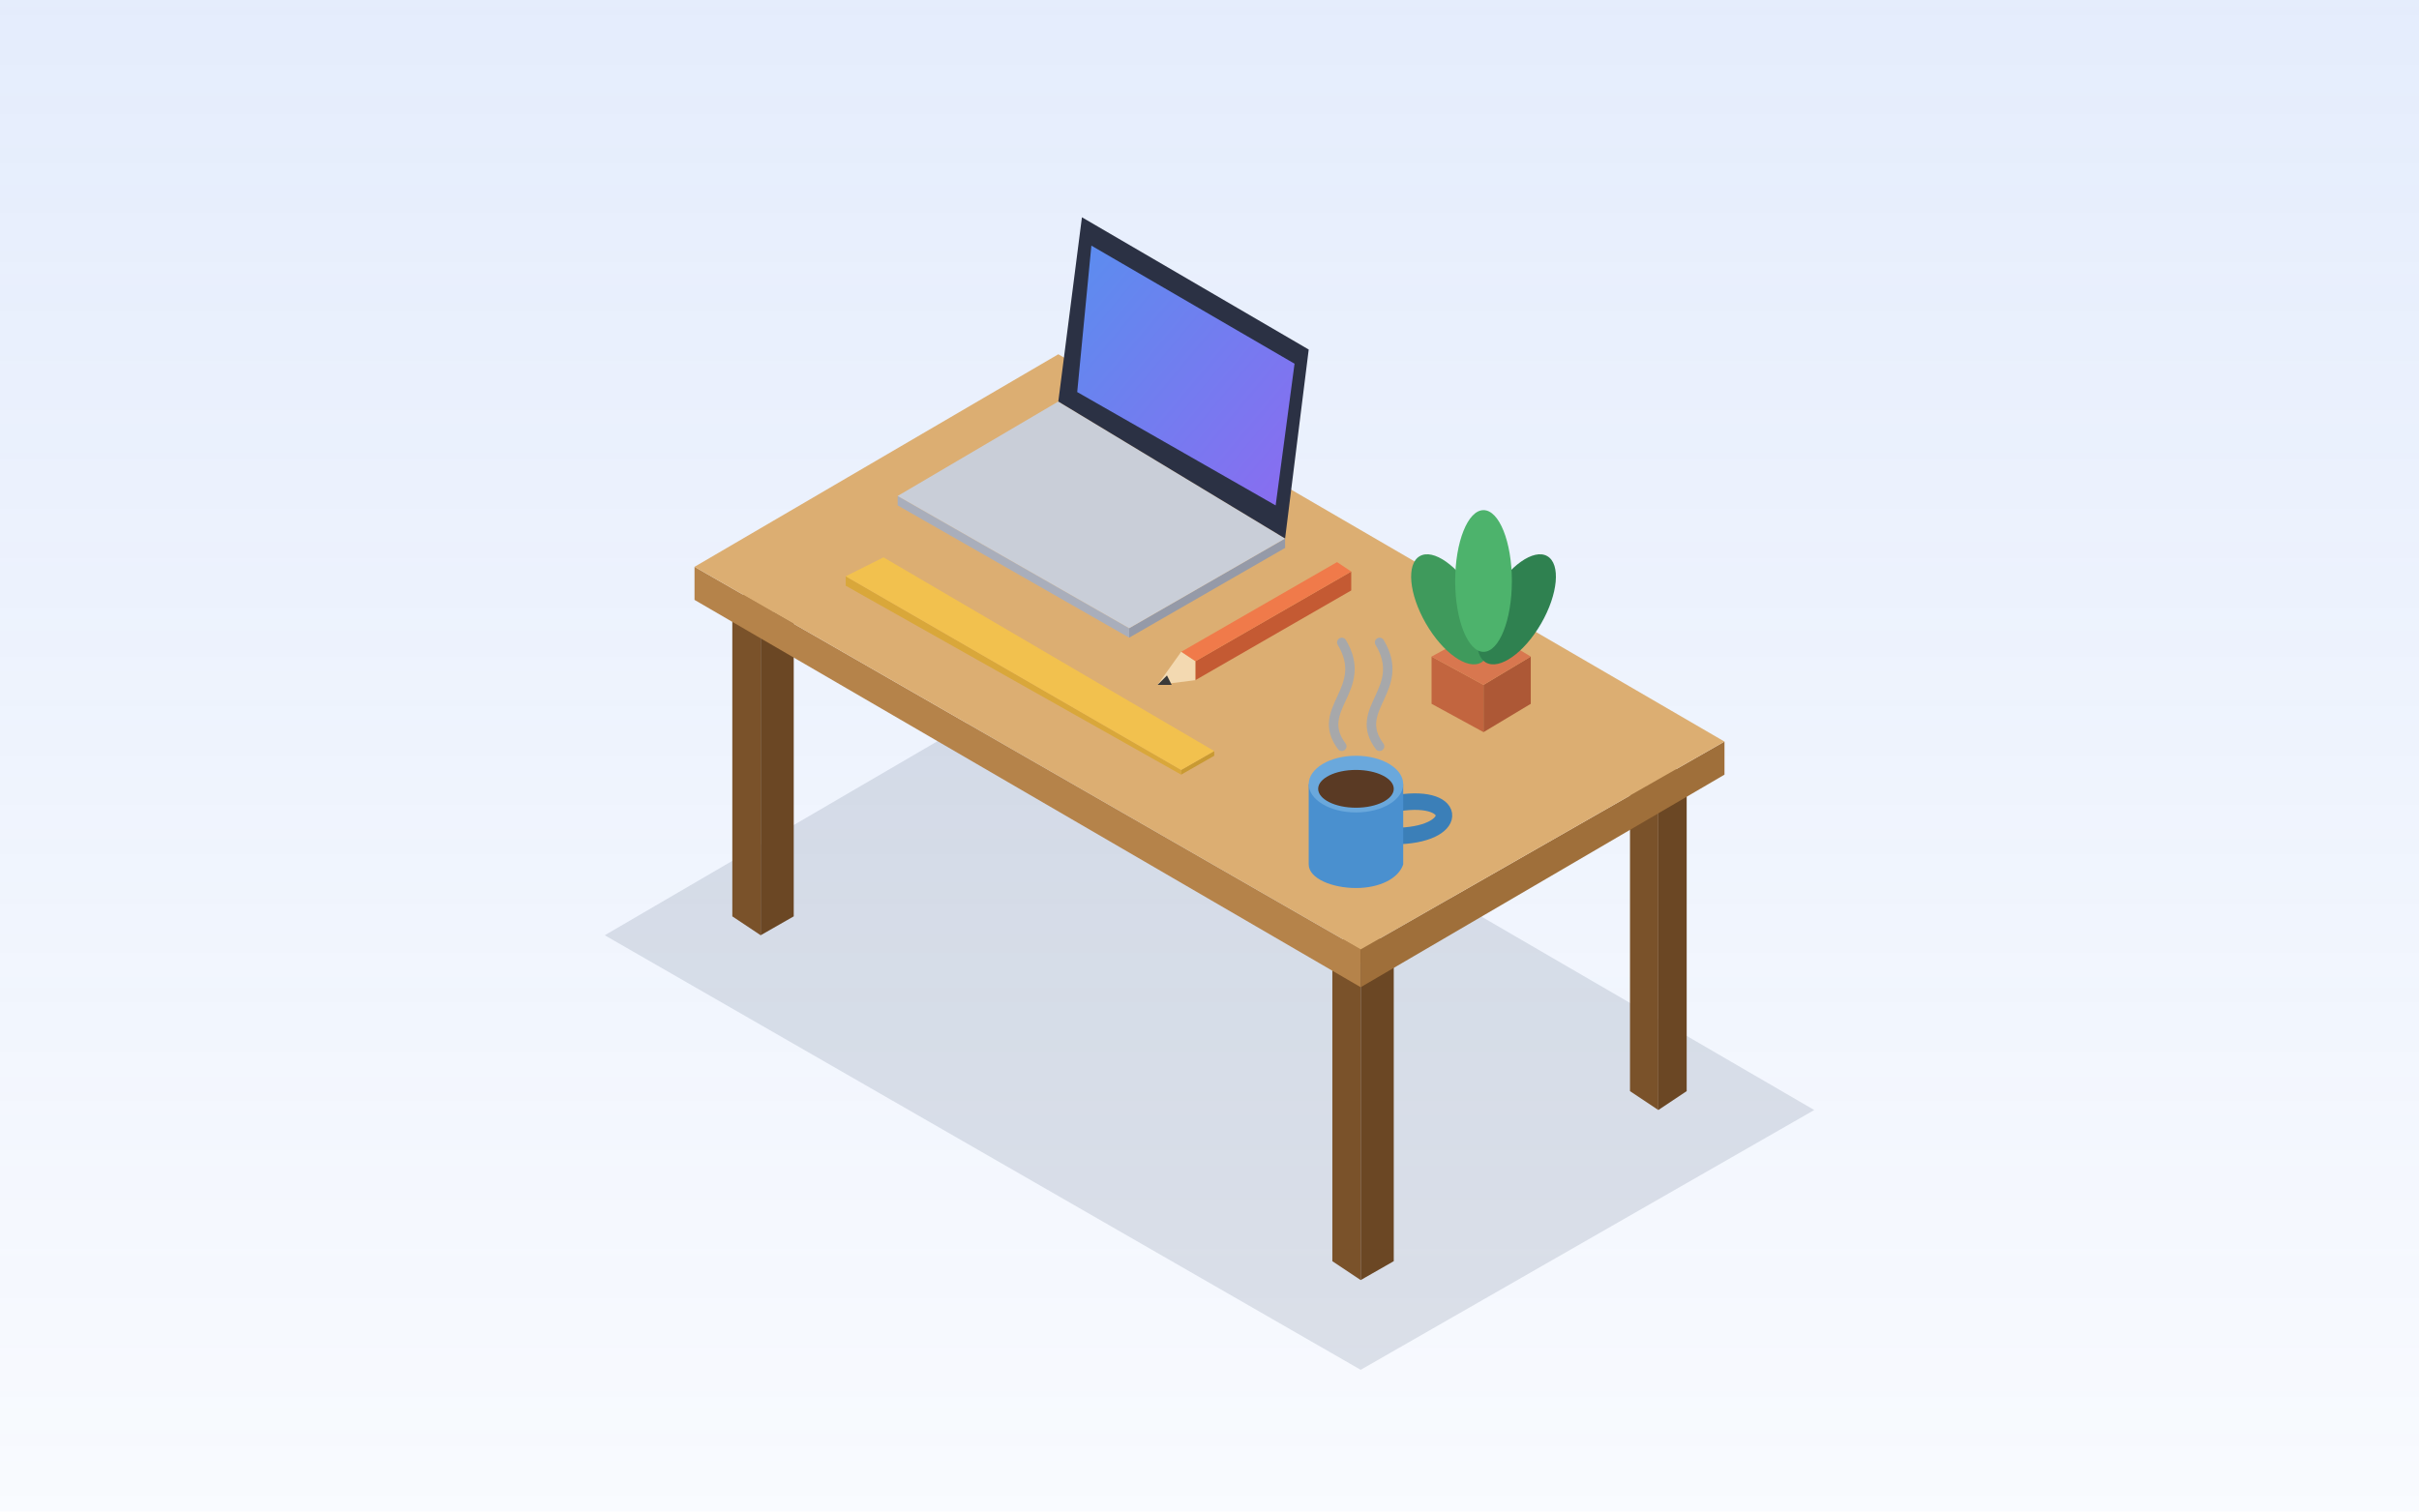
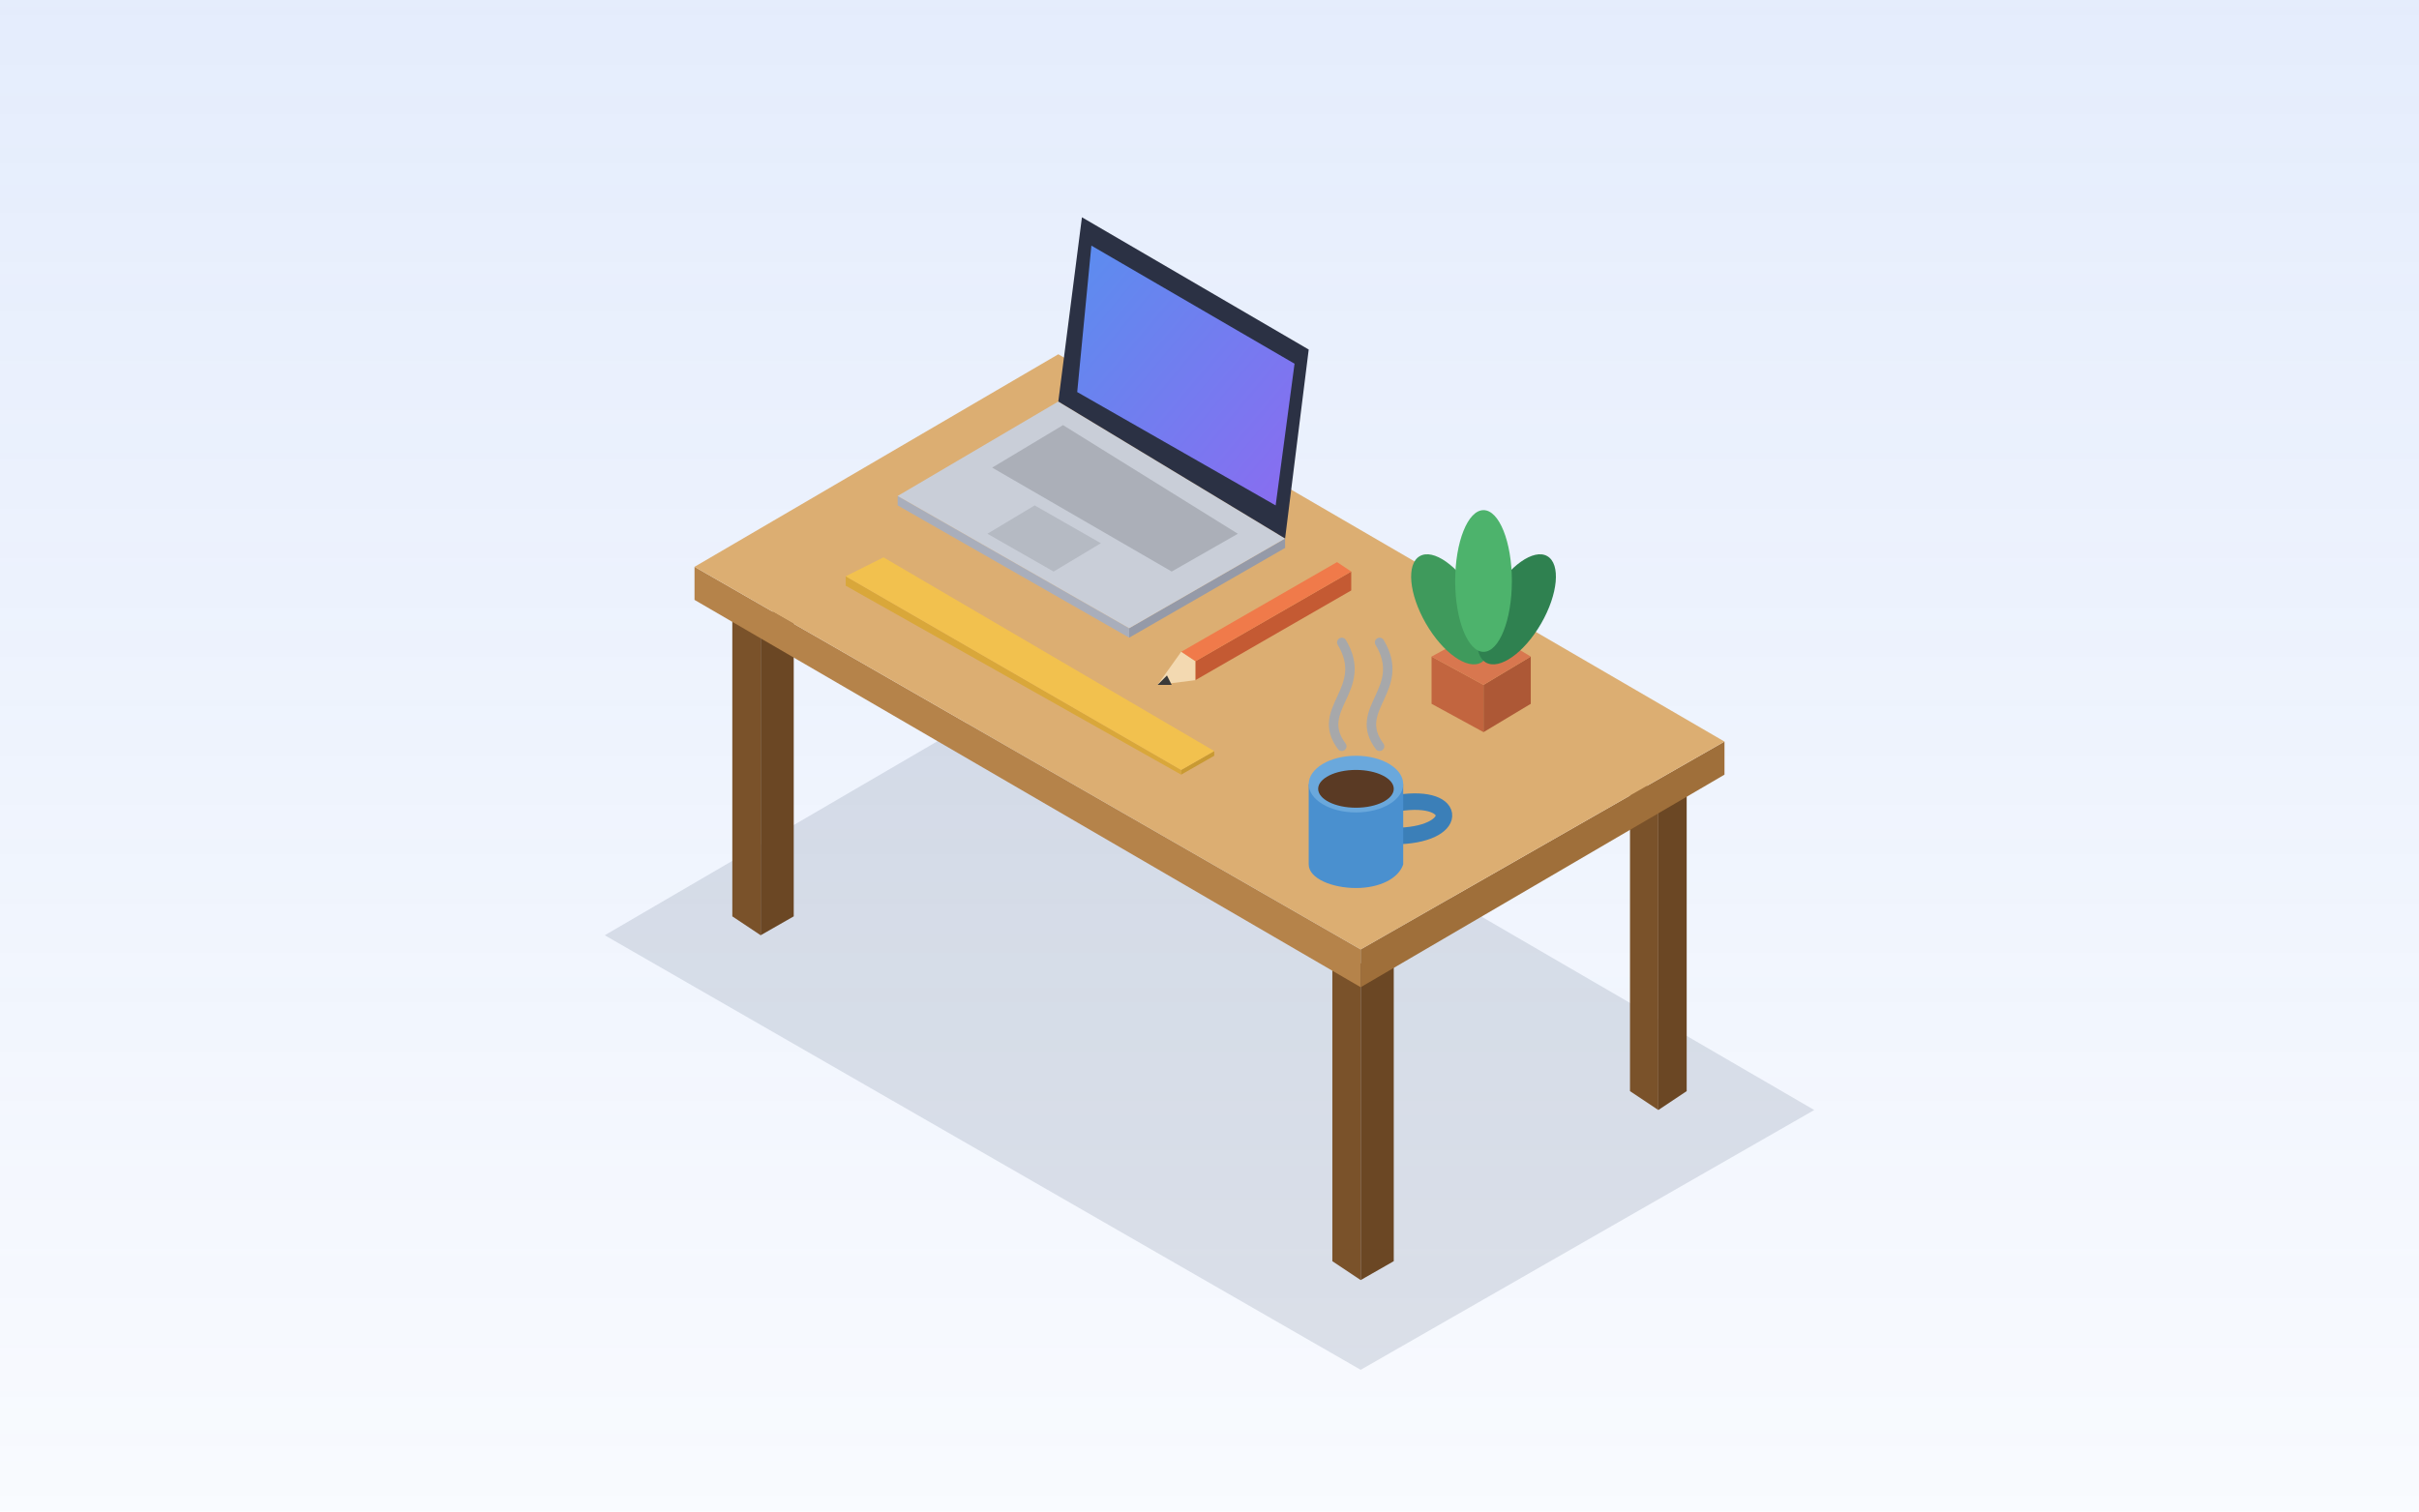
<svg xmlns="http://www.w3.org/2000/svg" viewBox="0 0 512 320" width="512" height="320">
  <defs>
-     <linearGradient id="grad-de456d11" x1="0" y1="0" x2="0" y2="1">
+     <linearGradient id="grad-d17e1ce7" x1="0" y1="0" x2="0" y2="1">
      <stop offset="0" stop-color="#5b8def" stop-opacity="0.16" />
      <stop offset="1" stop-color="#5b8def" stop-opacity="0.04" />
    </linearGradient>
-     <linearGradient id="grad-aab84c73" x1="0" y1="0" x2="1" y2="1">
+     <linearGradient id="grad-b876622f" x1="0" y1="0" x2="1" y2="1">
      <stop offset="0" stop-color="#5b8def" stop-opacity="1" />
      <stop offset="1" stop-color="#8a6cf0" stop-opacity="1" />
    </linearGradient>
  </defs>
-   <rect id="de456d11_backdrop" x="0" y="0" width="512" height="320" stroke="none" fill="url(#grad-de456d11)" />
-   <polygon id="a6134866_floor_shadow" points="224,142 384,235 288,290 128,198" stroke="none" fill="#5b6b8a" fill-opacity="0.18" />
-   <g id="group-ae5b338a_desk">
-     <polygon id="dc0d0814_back_left_leg_front" points="218,158 224,161 224,95 218,91" stroke="none" fill="#7a522a" />
-     <polygon id="d27adcfe_back_left_leg_side" points="230,158 224,161 224,95 230,91" stroke="none" fill="#6b4724" />
-     <polygon id="d26058f4_back_left_leg_top" points="224,87 230,91 224,95 218,91" stroke="none" fill="#8a5e30" />
-     <polygon id="e17ee21b_back_right_leg_front" points="345,231 351,235 351,168 345,164" stroke="none" fill="#7a522a" />
-     <polygon id="bfc1e3c7_back_right_leg_side" points="357,231 351,235 351,168 357,164" stroke="none" fill="#6b4724" />
-     <polygon id="f1432c77_back_right_leg_top" points="351,161 357,164 351,168 345,164" stroke="none" fill="#8a5e30" />
-     <polygon id="be46337a_front_left_leg_front" points="155,194 161,198 161,131 155,127" stroke="none" fill="#7a522a" />
-     <polygon id="e1aa408e_front_left_leg_side" points="168,194 161,198 161,131 168,127" stroke="none" fill="#6b4724" />
-     <polygon id="fd43cacc_front_left_leg_top" points="161,124 168,127 161,131 155,127" stroke="none" fill="#8a5e30" />
-     <polygon id="d85f5700_front_right_leg_front" points="282,267 288,271 288,204 282,200" stroke="none" fill="#7a522a" />
-     <polygon id="b9b61126_front_right_leg_side" points="295,267 288,271 288,204 295,200" stroke="none" fill="#6b4724" />
-     <polygon id="b38d332a_front_right_leg_top" points="288,197 295,200 288,204 282,200" stroke="none" fill="#8a5e30" />
-     <polygon id="d9947281_desktop_front" points="147,127 288,209 288,201 147,120" stroke="none" fill="#b5834a" />
-     <polygon id="ed816448_desktop_side" points="365,164 288,209 288,201 365,157" stroke="none" fill="#9f6f3a" />
-     <polygon id="e69b1e34_desktop_top" points="224,75 365,157 288,201 147,120" stroke="none" fill="#dcae72" />
+   <rect id="d17e1ce7_backdrop" x="0" y="0" width="512" height="320" stroke="none" fill="url(#grad-d17e1ce7)" />
+   <polygon id="b9e2145d_floor_shadow" points="224,142 384,235 288,290 128,198" stroke="none" fill="#5b6b8a" fill-opacity="0.18" />
+   <g id="group-cfa8ab72_desk">
+     <polygon id="dc0d5587_back_right_leg_front" points="345,231 351,235 351,168 345,164" stroke="none" fill="#7a522a" />
+     <polygon id="da561185_back_right_leg_side" points="357,231 351,235 351,168 357,164" stroke="none" fill="#6b4724" />
+     <polygon id="b2ff88e8_front_left_leg_front" points="155,194 161,198 161,131 155,127" stroke="none" fill="#7a522a" />
+     <polygon id="edddc2d8_front_left_leg_side" points="168,194 161,198 161,131 168,127" stroke="none" fill="#6b4724" />
+     <polygon id="b7062c26_front_right_leg_front" points="282,267 288,271 288,204 282,200" stroke="none" fill="#7a522a" />
+     <polygon id="b4565a0f_front_right_leg_side" points="295,267 288,271 288,204 295,200" stroke="none" fill="#6b4724" />
+     <polygon id="b7520cd9_desktop_front" points="147,127 288,209 288,201 147,120" stroke="none" fill="#b5834a" />
+     <polygon id="edeba6a3_desktop_side" points="365,164 288,209 288,201 365,157" stroke="none" fill="#9f6f3a" />
+     <polygon id="c3f9419f_desktop_top" points="224,75 365,157 288,201 147,120" stroke="none" fill="#dcae72" />
  </g>
-   <g id="group-faf8f565_laptop">
-     <polygon id="f5bd719a_laptop_base_front" points="190,107 239,135 239,133 190,105" stroke="none" fill="#a9aebb" />
-     <polygon id="e8aeaf33_laptop_base_side" points="272,116 239,135 239,133 272,114" stroke="none" fill="#959aa8" />
-     <polygon id="cce3cae6_laptop_base_top" points="224,85 272,114 239,133 190,105" stroke="none" fill="#c9ced8" />
-     <polygon id="efc108c2_laptop_lid" points="224,85 272,114 277,74 229,46" stroke="none" fill="#2b3144" />
-     <polygon id="aab84c73_laptop_screen" points="228,83 270,107 274,77 231,52" stroke="none" fill="url(#grad-aab84c73)" />
+   <g id="group-17393713_pencil">
+     <polygon id="c1601f92_pencil_side" points="286,125 253,144 253,140 286,121" stroke="none" fill="#c45a33" />
+     <polygon id="d6ff4a3e_pencil_top" points="283,119 286,121 253,140 250,138" stroke="none" fill="#f07a4a" />
+     <polygon id="ba0c5e51_pencil_tip" points="250,138 253,140 253,144 245,145" stroke="none" fill="#f3d9b1" />
+     <polygon id="cec131b9_pencil_lead" points="247,143 248,145 245,145" stroke="none" fill="#3a3a3a" />
  </g>
-   <g id="group-f337778e_pencil">
-     <polygon id="df0cc726_pencil_side" points="286,125 253,144 253,140 286,121" stroke="none" fill="#c45a33" />
-     <polygon id="a1e25f51_pencil_top" points="283,119 286,121 253,140 250,138" stroke="none" fill="#f07a4a" />
-     <polygon id="a358b05a_pencil_tip" points="250,138 253,140 253,144 245,145" stroke="none" fill="#f3d9b1" />
-     <polygon id="cea6d2bb_pencil_lead" points="247,143 248,145 245,145" stroke="none" fill="#3a3a3a" />
+   <g id="group-302f05bd_ruler">
+     <polygon id="f4762184_ruler_front" points="179,124 250,164 250,163 179,122" stroke="none" fill="#d9a73a" />
+     <polygon id="af44fd3d_ruler_side" points="257,160 250,164 250,163 257,159" stroke="none" fill="#c99a32" />
+     <polygon id="b8c6532f_ruler_top" points="187,118 257,159 250,163 179,122" stroke="none" fill="#f2c14e" />
  </g>
-   <g id="group-d5e93e57_ruler">
-     <polygon id="c220de1b_ruler_front" points="179,124 250,164 250,163 179,122" stroke="none" fill="#d9a73a" />
-     <polygon id="b7b20cd0_ruler_side" points="257,160 250,164 250,163 257,159" stroke="none" fill="#c99a32" />
-     <polygon id="a9e8f6ca_ruler_top" points="187,118 257,159 250,163 179,122" stroke="none" fill="#f2c14e" />
+   <g id="group-3a4bf0fe_plant">
+     <polygon id="f388acff_plant_pot_front" points="303,149 314,155 314,145 303,139" stroke="none" fill="#c2653f" />
+     <polygon id="ef066b0f_plant_pot_side" points="324,149 314,155 314,145 324,139" stroke="none" fill="#ad5836" />
+     <polygon id="f498d421_plant_pot_top" points="314,133 324,139 314,145 303,139" stroke="none" fill="#d8774f" />
+     <ellipse id="f3607f38_leaf_left" cx="307" cy="129" rx="6" ry="13" transform="rotate(330 307 129)" stroke="none" fill="#3f9a5c" />
+     <ellipse id="a775f219_leaf_right" cx="321" cy="129" rx="6" ry="13" transform="rotate(30 321 129)" stroke="none" fill="#2f8150" />
+     <ellipse id="af7f034c_leaf_middle" cx="314" cy="123" rx="6" ry="15" stroke="none" fill="#4db36c" />
  </g>
-   <g id="group-fd1110f9_plant">
-     <polygon id="aaf4ee88_plant_pot_front" points="303,149 314,155 314,145 303,139" stroke="none" fill="#c2653f" />
-     <polygon id="dac58d49_plant_pot_side" points="324,149 314,155 314,145 324,139" stroke="none" fill="#ad5836" />
-     <polygon id="fc03abc6_plant_pot_top" points="314,133 324,139 314,145 303,139" stroke="none" fill="#d8774f" />
-     <ellipse id="c0cb790d_leaf_left" cx="307" cy="129" rx="6" ry="13" transform="rotate(330 307 129)" stroke="none" fill="#3f9a5c" />
-     <ellipse id="ab6cd1bb_leaf_right" cx="321" cy="129" rx="6" ry="13" transform="rotate(30 321 129)" stroke="none" fill="#2f8150" />
-     <ellipse id="efbb3aac_leaf_middle" cx="314" cy="123" rx="6" ry="15" stroke="none" fill="#4db36c" />
+   <g id="group-d50f8b92_mug">
+     <path id="cc2d3052_mug_handle" d="M 296 170 C 309 168 309 177 295 177" stroke="#3b7fb8" stroke-width="3.5" stroke-linecap="round" stroke-linejoin="round" fill="none" />
+     <path id="b2b4d6d2_mug_body" d="M 277 166 L 277 183 C 277 186 282 188 287 188 C 292 188 296 186 297 183 L 297 166 Z" stroke="none" fill="#4a90cf" />
+     <ellipse id="ec304684_mug_rim" cx="287" cy="166" rx="10" ry="6" stroke="none" fill="#6aa8dc" />
+     <ellipse id="c413127a_coffee" cx="287" cy="167" rx="8" ry="4" stroke="none" fill="#5a3a24" />
+     <path id="a5716904_steam_left" d="M 284 158 C 278 150 290 146 284 136" stroke="#9aa6b8" stroke-width="2" stroke-linecap="round" stroke-linejoin="round" stroke-opacity="0.8" fill="none" />
+     <path id="f76d9746_steam_right" d="M 292 158 C 286 150 298 146 292 136" stroke="#9aa6b8" stroke-width="2" stroke-linecap="round" stroke-linejoin="round" stroke-opacity="0.8" fill="none" />
  </g>
-   <g id="group-59fc1a69_mug">
-     <path id="c35b96fc_mug_handle" d="M 296 170 C 309 168 309 177 295 177" stroke="#3b7fb8" stroke-width="3.5" stroke-linecap="round" stroke-linejoin="round" fill="none" />
-     <path id="e41834c0_mug_body" d="M 277 166 L 277 183 C 277 186 282 188 287 188 C 292 188 296 186 297 183 L 297 166 Z" stroke="none" fill="#4a90cf" />
-     <ellipse id="b7b78fae_mug_rim" cx="287" cy="166" rx="10" ry="6" stroke="none" fill="#6aa8dc" />
-     <ellipse id="fbaceef4_coffee" cx="287" cy="167" rx="8" ry="4" stroke="none" fill="#5a3a24" />
-     <path id="d4ce7147_steam_left" d="M 284 158 C 278 150 290 146 284 136" stroke="#9aa6b8" stroke-width="2" stroke-linecap="round" stroke-linejoin="round" stroke-opacity="0.8" fill="none" />
-     <path id="acdbeafa_steam_right" d="M 292 158 C 286 150 298 146 292 136" stroke="#9aa6b8" stroke-width="2" stroke-linecap="round" stroke-linejoin="round" stroke-opacity="0.8" fill="none" />
+   <g id="group-9d5bf390_laptop">
+     <polygon id="e7f8bb2f_laptop_base_front" points="190,107 239,135 239,133 190,105" stroke="none" fill="#a9aebb" />
+     <polygon id="ad354cda_laptop_base_side" points="272,116 239,135 239,133 272,114" stroke="none" fill="#959aa8" />
+     <polygon id="a58558f3_laptop_base_top" points="224,85 272,114 239,133 190,105" stroke="none" fill="#c9ced8" />
+     <polygon id="d6c448f9_laptop_lid" points="224,85 272,114 277,74 229,46" stroke="none" fill="#2b3144" />
+     <polygon id="b876622f_laptop_screen" points="228,83 270,107 274,77 231,52" stroke="none" fill="url(#grad-b876622f)" />
+     <polygon id="bb690fec_keyboard" points="225,90 262,113 248,121 210,99" stroke="none" fill="#000000" fill-opacity="0.15" />
+     <polygon id="aa35f9fd_trackpad" points="219,107 233,115 223,121 209,113" stroke="none" fill="#000000" fill-opacity="0.1" />
  </g>
</svg>
